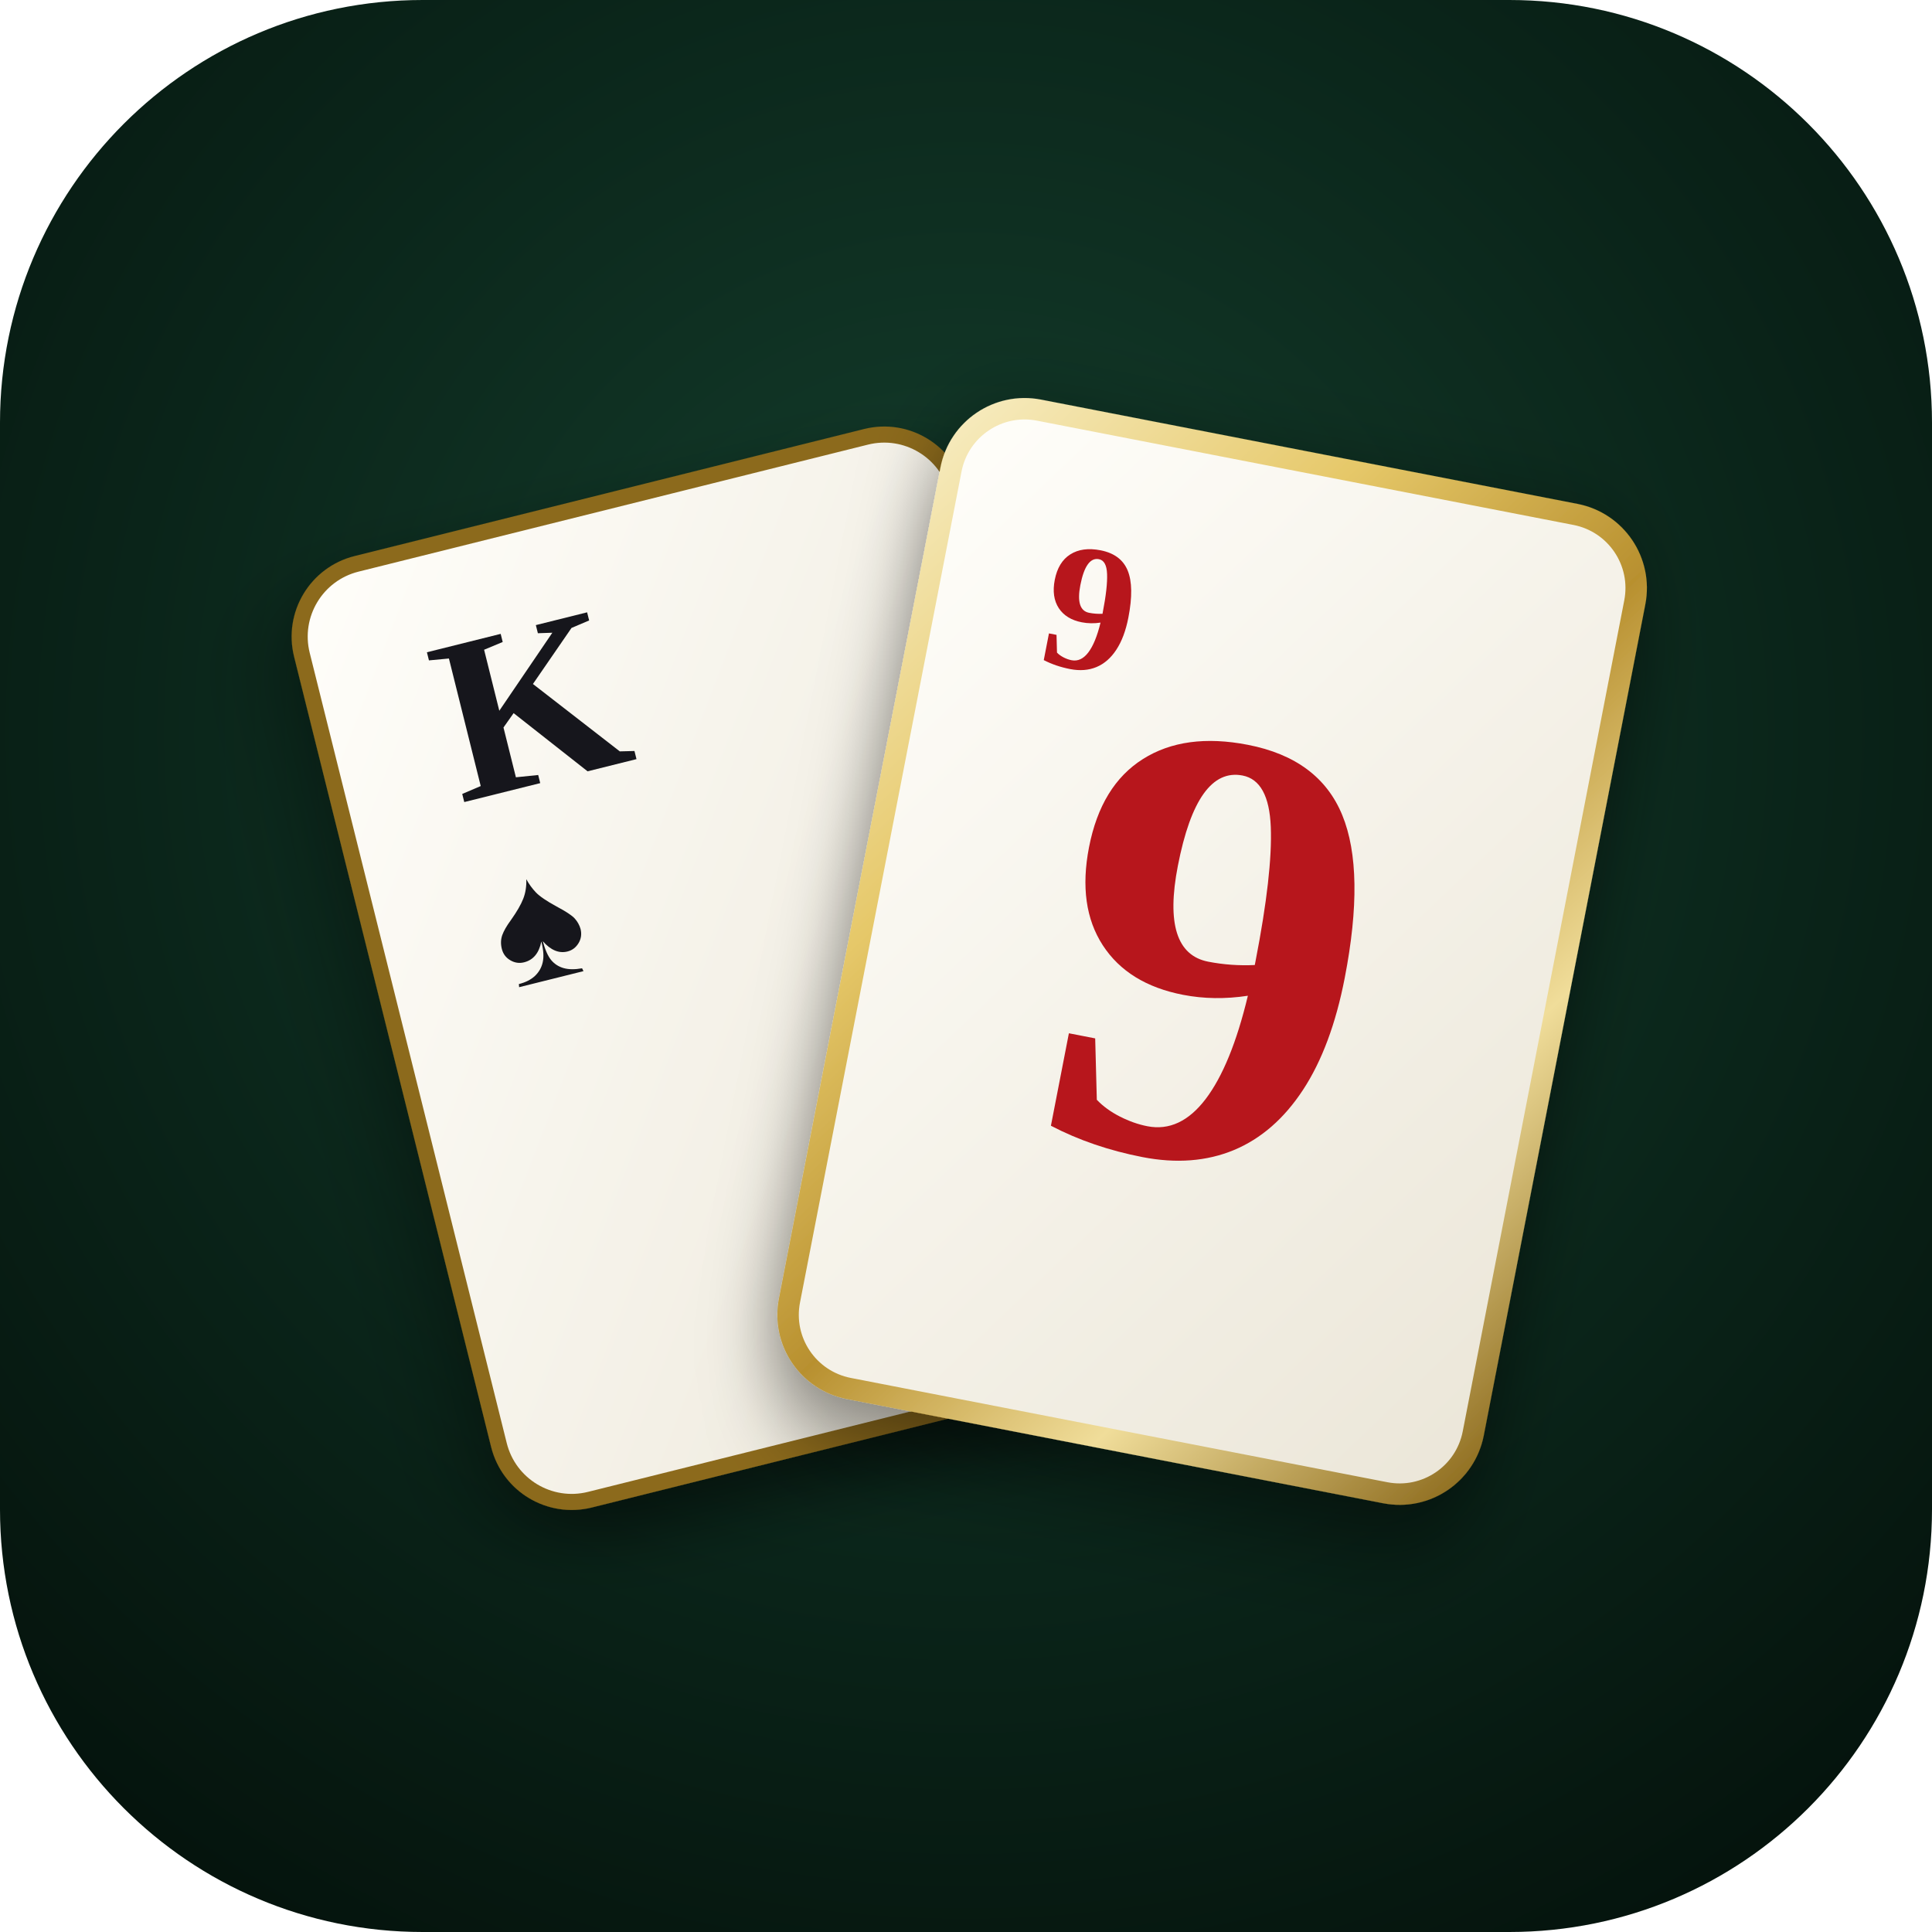
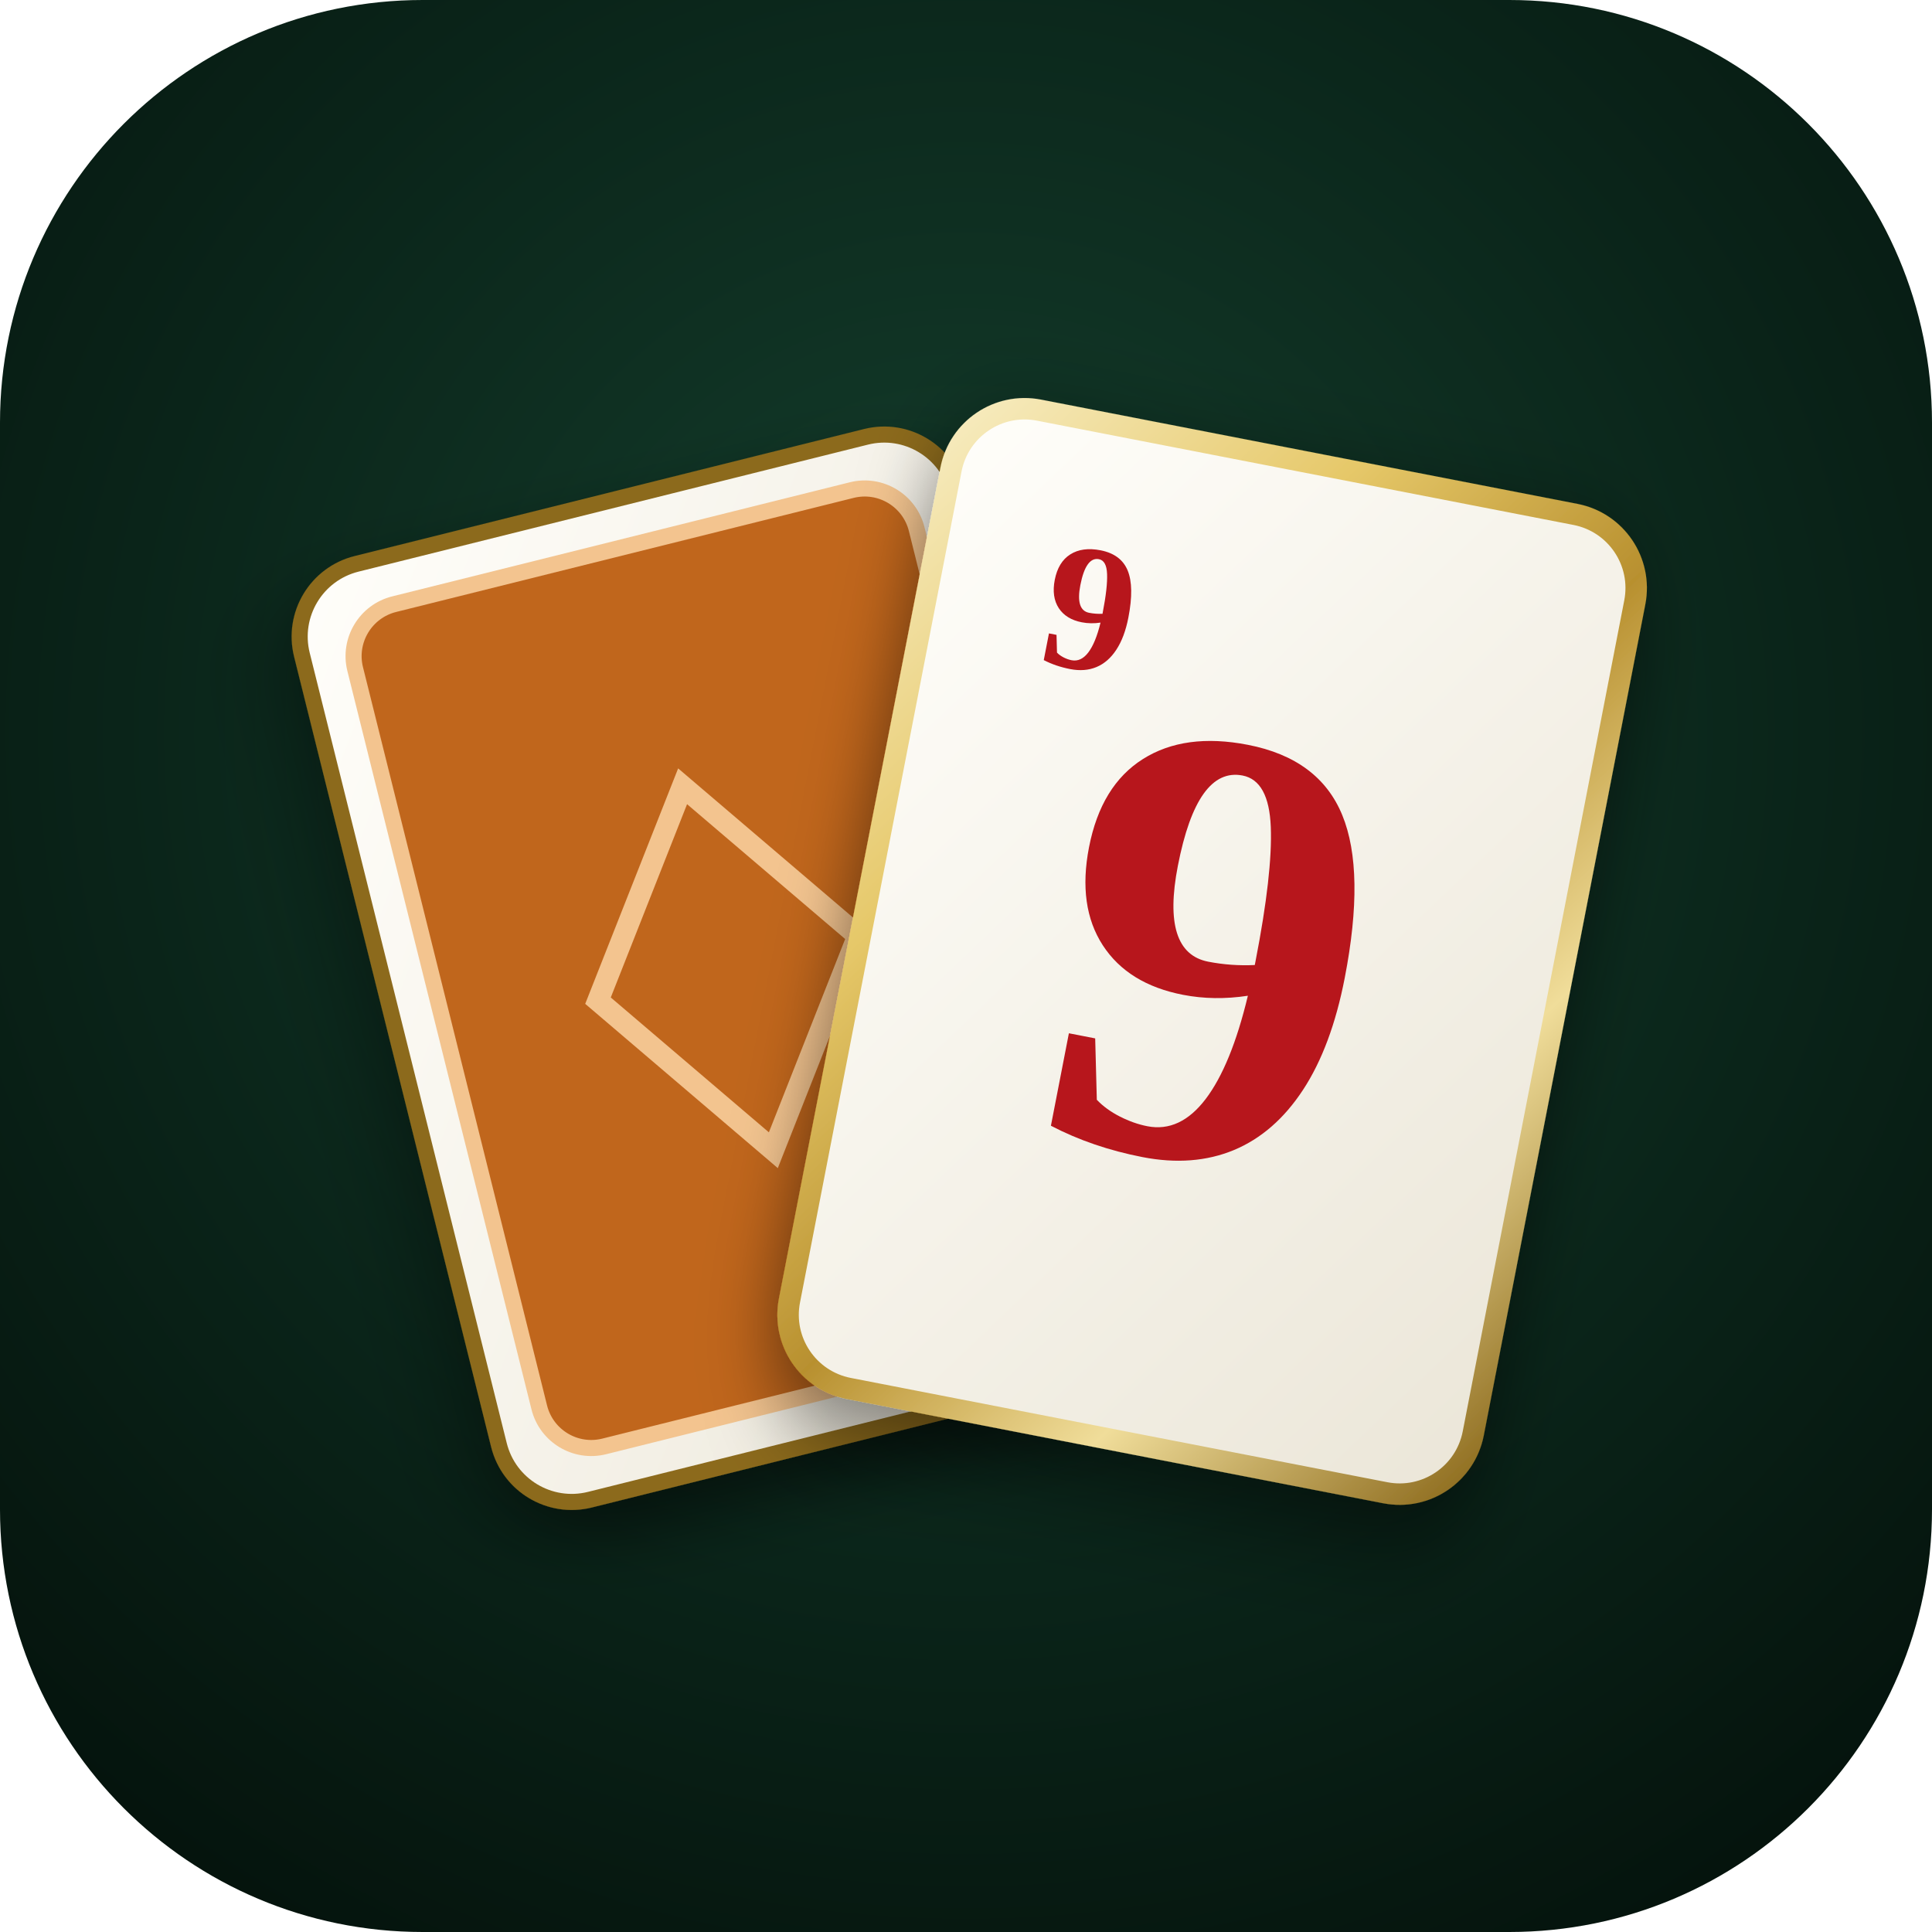
<svg xmlns="http://www.w3.org/2000/svg" viewBox="0 0 512 512" width="512" height="512">
  <defs>
    <radialGradient id="bg" cx="50%" cy="38%" r="75%">
      <stop offset="0%" stop-color="#15402e" />
      <stop offset="58%" stop-color="#0a2419" />
      <stop offset="100%" stop-color="#04110b" />
    </radialGradient>
    <linearGradient id="ring" x1="0" y1="0" x2="1" y2="1">
      <stop offset="0%" stop-color="#f7ecc0" />
      <stop offset="28%" stop-color="#e6c869" />
      <stop offset="52%" stop-color="#b8902f" />
      <stop offset="74%" stop-color="#f0dd9a" />
      <stop offset="100%" stop-color="#8c6a1c" />
    </linearGradient>
    <linearGradient id="paper" x1="0" y1="0" x2="1" y2="1">
      <stop offset="0%" stop-color="#fffefa" />
      <stop offset="100%" stop-color="#ebe6d8" />
    </linearGradient>
    <filter id="soft" x="-20%" y="-20%" width="140%" height="140%">
      <feDropShadow dx="0" dy="6" stdDeviation="8" flood-color="#000" flood-opacity=".5" />
    </filter>
  </defs>
  <rect width="512" height="512" rx="112" fill="url(#bg)" />
  <g transform="translate(256 256) scale(1.42) translate(-256 -256)">
    <g filter="url(#soft)" transform="rotate(-14 214 262)">
      <rect x="150" y="166" width="126" height="180" rx="14" fill="url(#paper)" stroke="#8c6a1c" stroke-width="3" />
-       <text x="172" y="214" font-family="Georgia, 'Times New Roman', serif" font-size="44" font-weight="700" fill="#17171a">K</text>
-       <text x="172" y="250" font-family="Georgia, 'Times New Roman', serif" font-size="32" fill="#17171a">♠</text>
+       <rect x="159" y="175" width="108" height="162" rx="10" fill="#c0661f" stroke="#f3c48f" stroke-width="3" />
+       <path d="M213 221L238 256L213 291L188 256Z" fill="none" stroke="#f3c48f" stroke-width="4" />
    </g>
    <g filter="url(#soft)" transform="rotate(11 300 258)">
      <rect x="236" y="160" width="130" height="186" rx="14" fill="url(#paper)" stroke="url(#ring)" stroke-width="4" />
      <text x="301" y="292" font-family="Georgia, 'Times New Roman', serif" font-size="118" font-weight="700" fill="#b7151e" text-anchor="middle">9</text>
      <text x="258" y="206" font-family="Georgia, 'Times New Roman', serif" font-size="34" font-weight="700" fill="#b7151e">9</text>
    </g>
  </g>
</svg>
